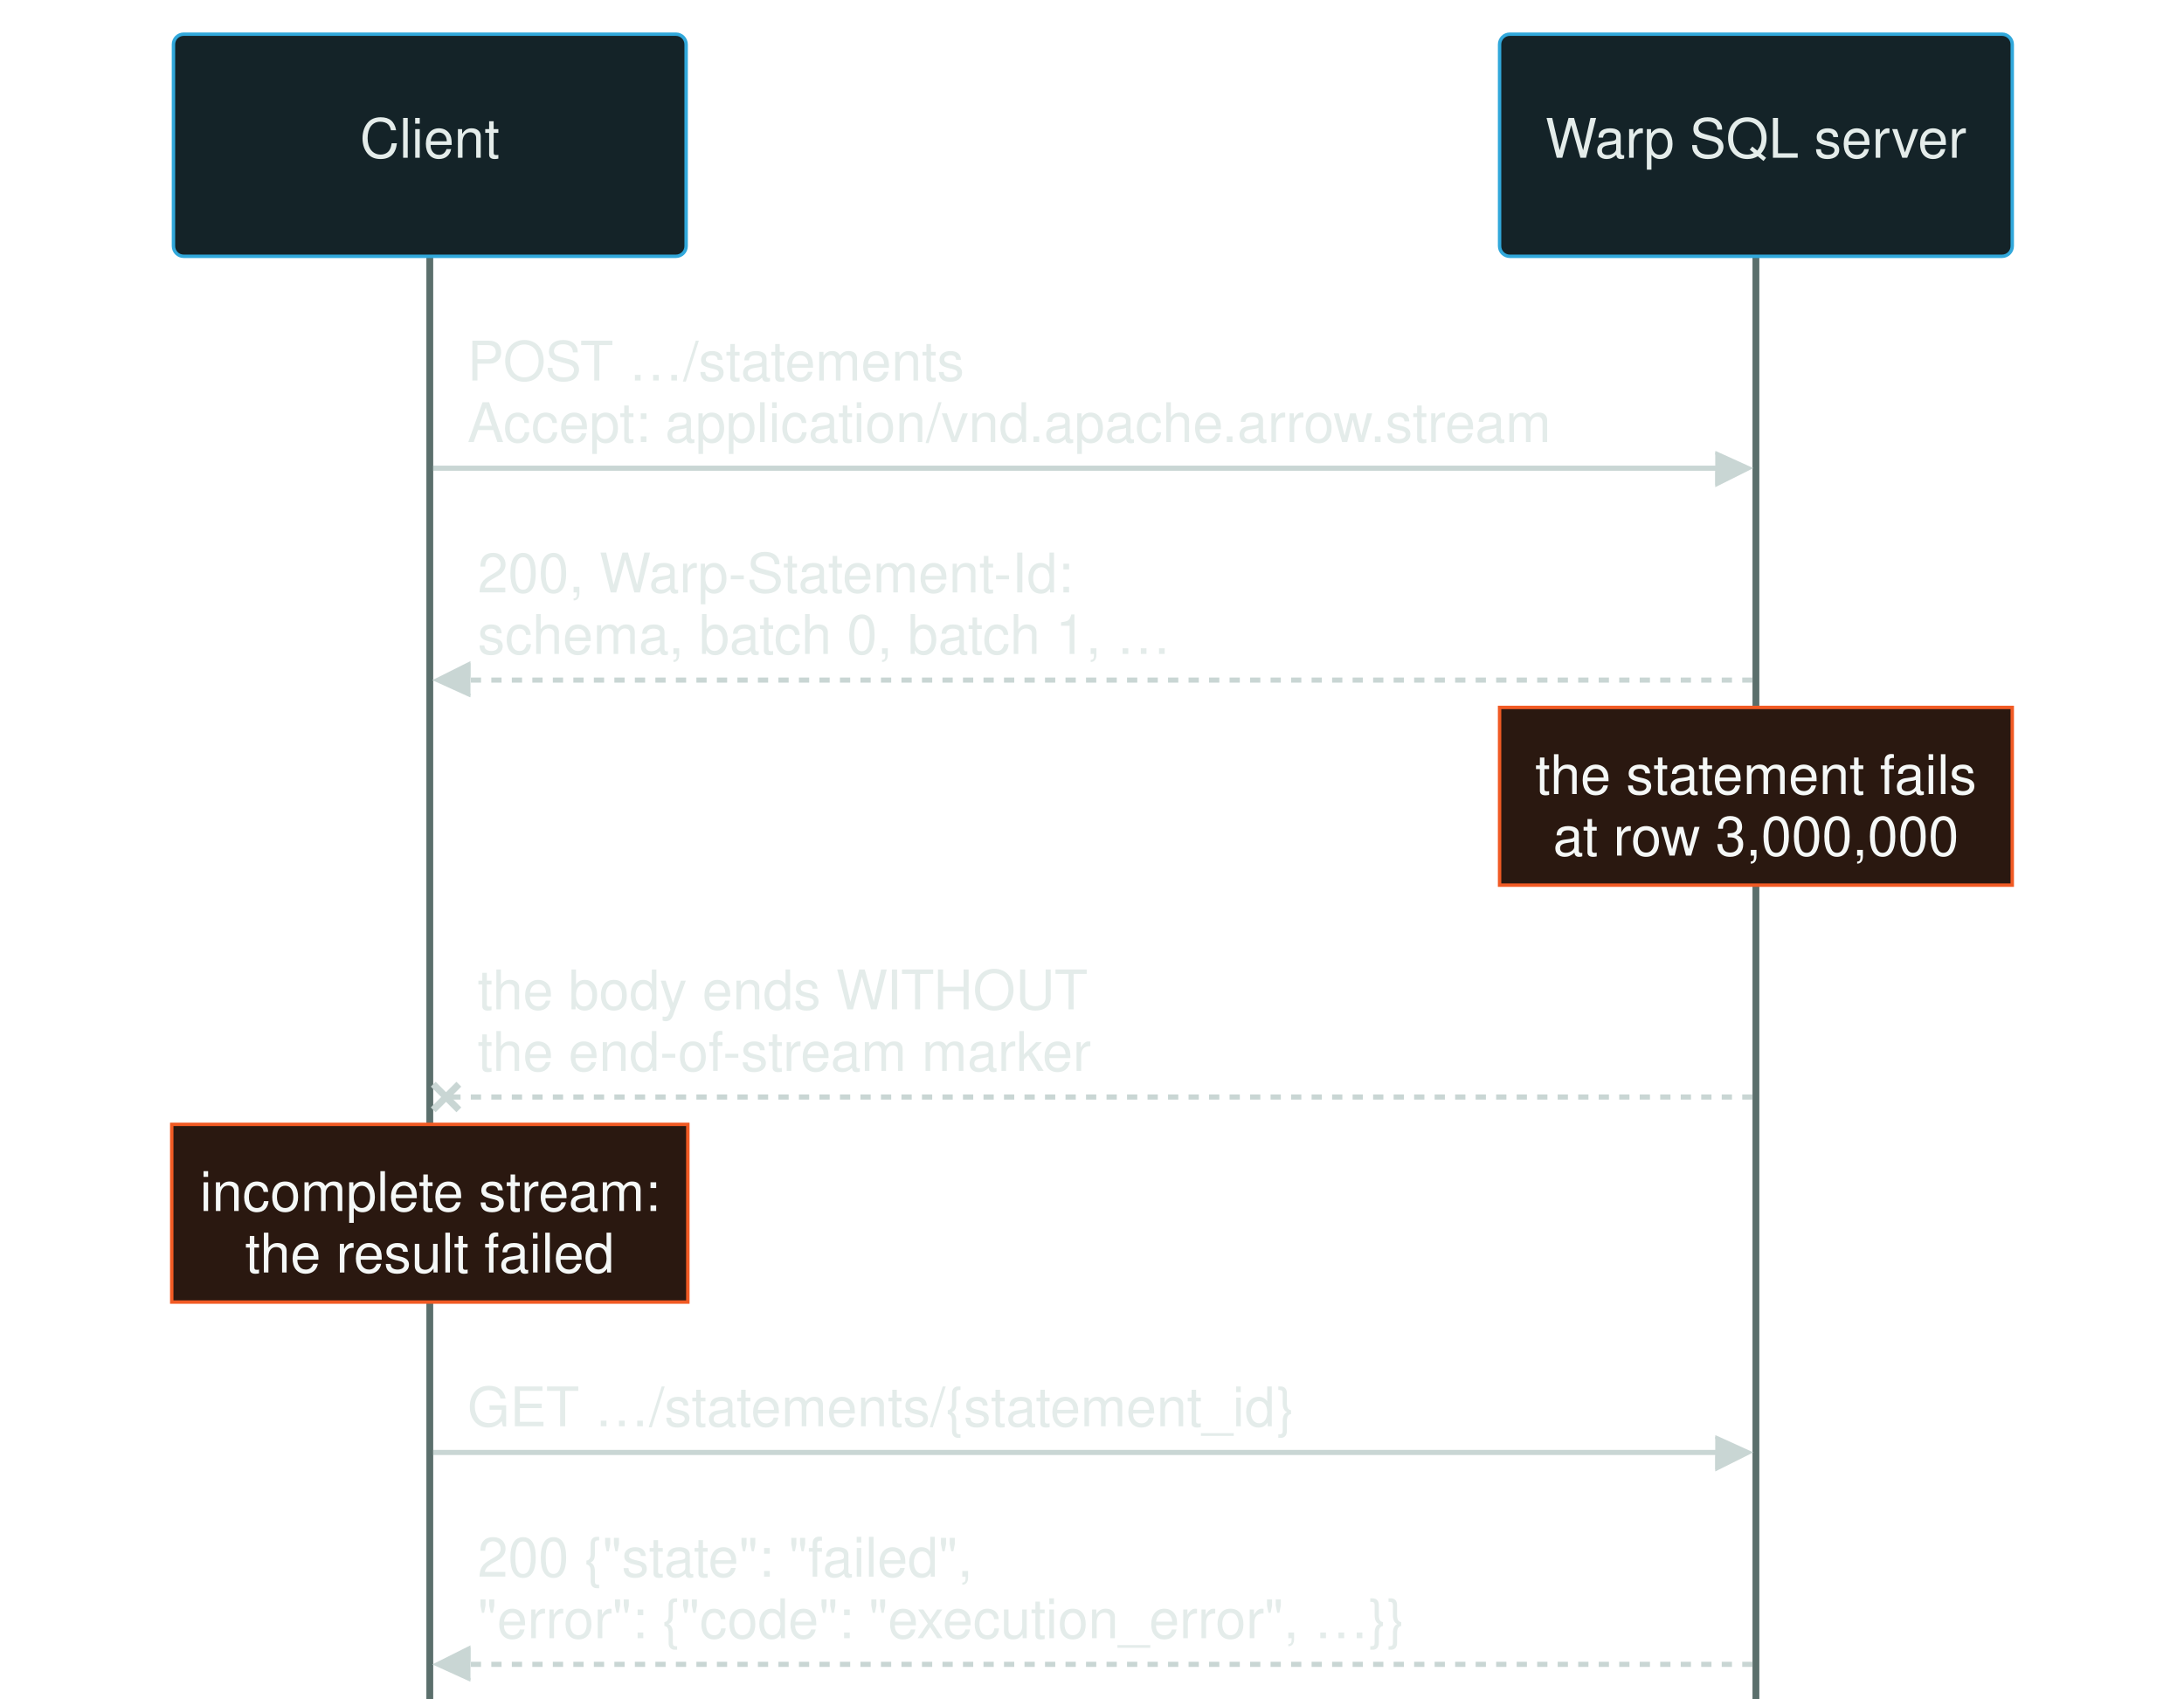
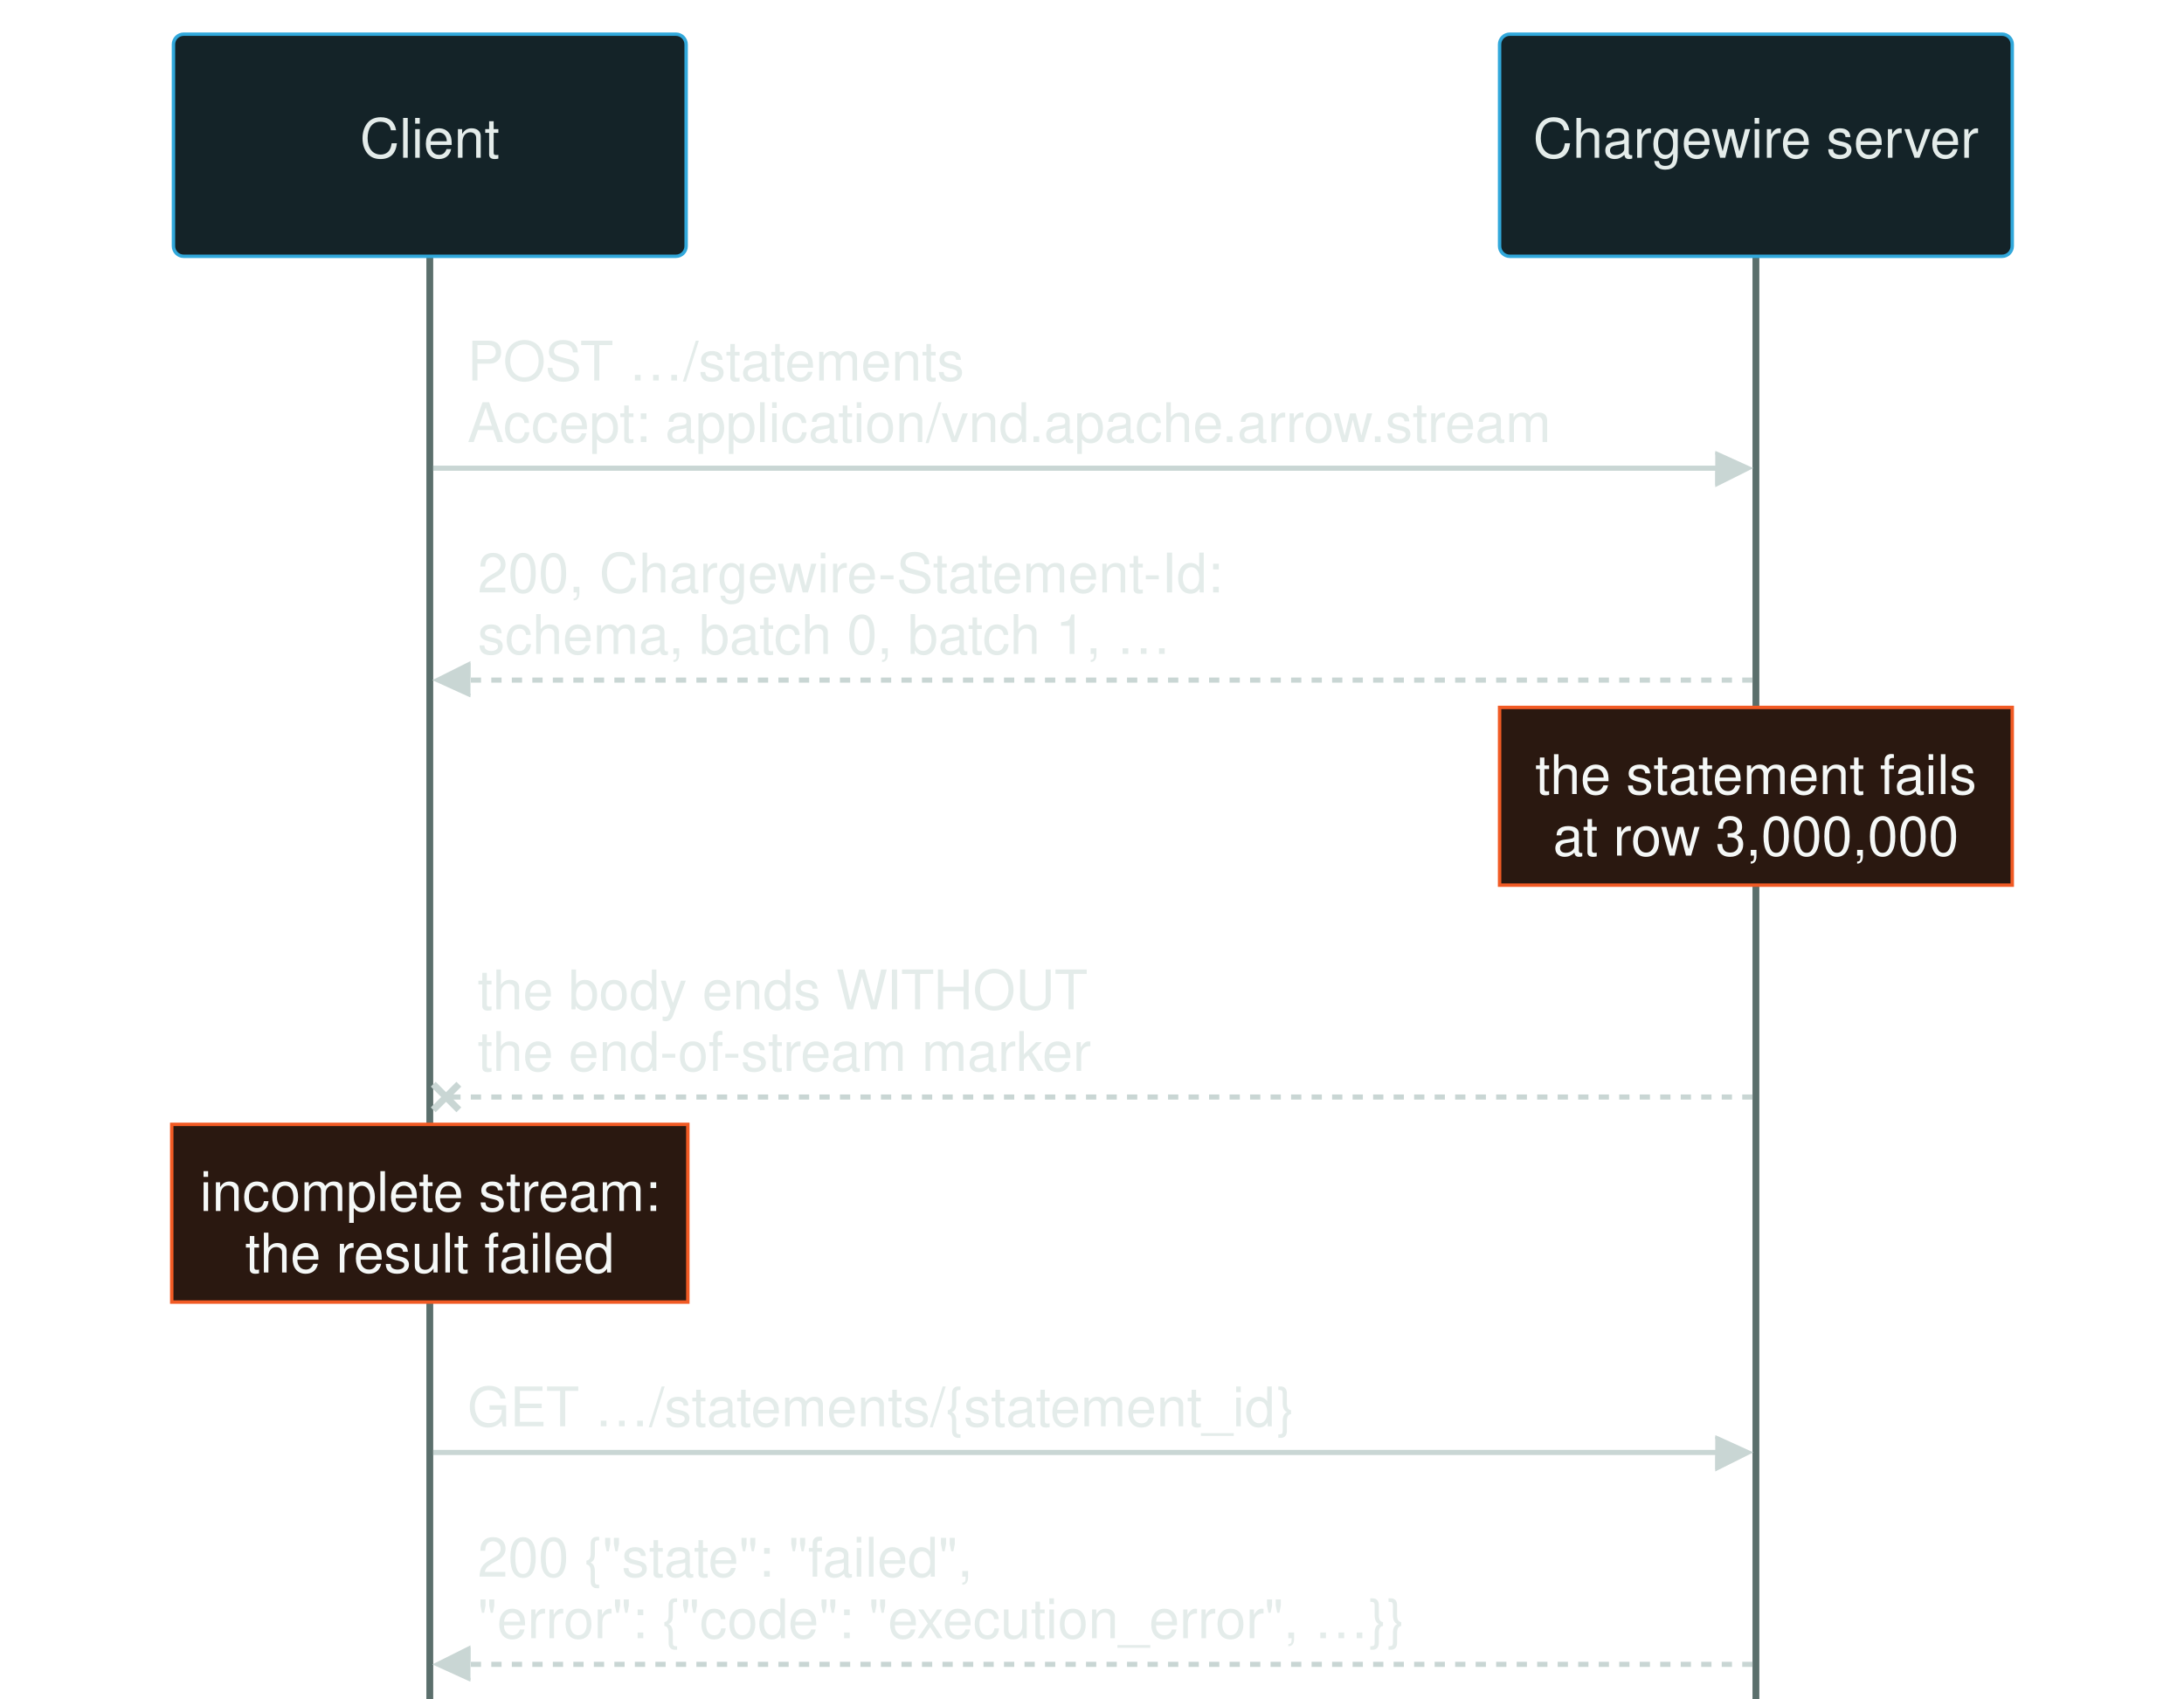
<svg xmlns="http://www.w3.org/2000/svg" data-source-sha256="7b49dc90307863af59b25c4ae895c6032c4a713cd5d7ceb230f41bb25af678a2" id="d-errors-mid-stream-dark" width="639" height="497" viewBox="-50.5 -10 638.5 497" role="graphics-document document" aria-roledescription="sequence">
  <g>
    <line id="actor3" x1="463" y1="65" x2="463" y2="2000" class="actor-line 200" stroke-width="0.5px" stroke="#999" name="S" data-et="life-line" data-id="S" />
    <g id="root-3" data-et="participant" data-type="participant" data-id="S">
      <rect x="388" y="0" fill="#eaeaea" stroke="#666" width="150" height="65" name="S" rx="3" ry="3" class="actor actor-top" />
      <text x="463" y="32.5" dominant-baseline="central" alignment-baseline="central" class="actor actor-box" style="text-anchor: middle; font-size: 16px; font-weight: 400; font-family: Helvetica, Arial, &quot;Liberation Sans&quot;, sans-serif;">
-         <tspan x="463" dy="0">Warp SQL server</tspan>
+         <tspan x="463" dy="0">Chargewire server</tspan>
      </text>
    </g>
  </g>
  <g>
    <line id="actor2" x1="75" y1="65" x2="75" y2="2000" class="actor-line 200" stroke-width="0.5px" stroke="#999" name="C" data-et="life-line" data-id="C" />
    <g id="root-2" data-et="participant" data-type="participant" data-id="C">
      <rect x="0" y="0" fill="#eaeaea" stroke="#666" width="150" height="65" name="C" rx="3" ry="3" class="actor actor-top" />
      <text x="75" y="32.5" dominant-baseline="central" alignment-baseline="central" class="actor actor-box" style="text-anchor: middle; font-size: 16px; font-weight: 400; font-family: Helvetica, Arial, &quot;Liberation Sans&quot;, sans-serif;">
        <tspan x="75" dy="0">Client</tspan>
      </text>
    </g>
  </g>
  <style>#d-errors-mid-stream-dark{font-family:Helvetica,Arial,'Liberation Sans',sans-serif;font-size:16px;fill:#e4ecea;}@keyframes edge-animation-frame{from{stroke-dashoffset:0;}}@keyframes dash{to{stroke-dashoffset:0;}}#d-errors-mid-stream-dark .edge-animation-slow{stroke-dasharray:9,5!important;stroke-dashoffset:900;animation:dash 50s linear infinite;stroke-linecap:round;}#d-errors-mid-stream-dark .edge-animation-fast{stroke-dasharray:9,5!important;stroke-dashoffset:900;animation:dash 20s linear infinite;stroke-linecap:round;}#d-errors-mid-stream-dark .error-icon{fill:hsl(15, 33.333%, 16.765%);}#d-errors-mid-stream-dark .error-text{fill:rgb(198, 219.375, 226.5);stroke:rgb(198, 219.375, 226.5);}#d-errors-mid-stream-dark .edge-thickness-normal{stroke-width:1px;}#d-errors-mid-stream-dark .edge-thickness-thick{stroke-width:3.5px;}#d-errors-mid-stream-dark .edge-pattern-solid{stroke-dasharray:0;}#d-errors-mid-stream-dark .edge-thickness-invisible{stroke-width:0;fill:none;}#d-errors-mid-stream-dark .edge-pattern-dashed{stroke-dasharray:3;}#d-errors-mid-stream-dark .edge-pattern-dotted{stroke-dasharray:2;}#d-errors-mid-stream-dark .marker{fill:#f4ebe9;stroke:#f4ebe9;}#d-errors-mid-stream-dark .marker.cross{stroke:#f4ebe9;}#d-errors-mid-stream-dark svg{font-family:Helvetica,Arial,'Liberation Sans',sans-serif;font-size:16px;}#d-errors-mid-stream-dark p{margin:0;}#d-errors-mid-stream-dark .actor{stroke:#31a8db;fill:#142328;stroke-width:1;}#d-errors-mid-stream-dark rect.actor.outer-path[data-look="neo"]{filter:drop-shadow( 1px 2px 2px rgba(185,185,185,1));}#d-errors-mid-stream-dark rect.note[data-look="neo"]{stroke:#f15a24;fill:#2a1810;filter:drop-shadow( 1px 2px 2px rgba(185,185,185,1));}#d-errors-mid-stream-dark text.actor&gt;tspan{fill:#e4ecea;stroke:none;}#d-errors-mid-stream-dark .actor-line{stroke:#5b6f6c;}#d-errors-mid-stream-dark .innerArc{stroke-width:1.5;stroke-dasharray:none;}#d-errors-mid-stream-dark .messageLine0{stroke-width:1.5;stroke-dasharray:none;stroke:#c9d6d4;}#d-errors-mid-stream-dark .messageLine1{stroke-width:1.5;stroke-dasharray:2,2;stroke:#c9d6d4;}#d-errors-mid-stream-dark [id$="-arrowhead"] path{fill:#c9d6d4;stroke:#c9d6d4;}#d-errors-mid-stream-dark .sequenceNumber{fill:#0b1416;}#d-errors-mid-stream-dark [id$="-sequencenumber"]{fill:#c9d6d4;}#d-errors-mid-stream-dark [id$="-crosshead"] path{fill:#c9d6d4;stroke:#c9d6d4;}#d-errors-mid-stream-dark .messageText{fill:#e4ecea;stroke:none;}#d-errors-mid-stream-dark .labelBox{stroke:#f15a24;fill:#2a1810;filter:none;}#d-errors-mid-stream-dark .labelText,#d-errors-mid-stream-dark .labelText&gt;tspan{fill:#f5f8f7;stroke:none;}#d-errors-mid-stream-dark .loopText,#d-errors-mid-stream-dark .loopText&gt;tspan{fill:#e4ecea;stroke:none;}#d-errors-mid-stream-dark .sectionTitle,#d-errors-mid-stream-dark .sectionTitle&gt;tspan{fill:#e4ecea;stroke:none;}#d-errors-mid-stream-dark .loopLine{stroke-width:2px;stroke-dasharray:2,2;stroke:#f15a24;fill:#f15a24;}#d-errors-mid-stream-dark .note{stroke:#f15a24;fill:#2a1810;}#d-errors-mid-stream-dark .noteText,#d-errors-mid-stream-dark .noteText&gt;tspan{fill:#f5f8f7;stroke:none;font-weight:normal;}#d-errors-mid-stream-dark .activation0{fill:#1f3a44;stroke:#31a8db;}#d-errors-mid-stream-dark .activation1{fill:#1f3a44;stroke:#31a8db;}#d-errors-mid-stream-dark .activation2{fill:#1f3a44;stroke:#31a8db;}#d-errors-mid-stream-dark .actorPopupMenu{position:absolute;}#d-errors-mid-stream-dark .actorPopupMenuPanel{position:absolute;fill:#142328;box-shadow:0px 8px 16px 0px rgba(0,0,0,0.2);filter:drop-shadow(3px 5px 2px rgb(0 0 0 / 0.4));}#d-errors-mid-stream-dark .actor-man circle,#d-errors-mid-stream-dark line{fill:#142328;stroke-width:2px;}#d-errors-mid-stream-dark g rect.rect{filter:drop-shadow( 1px 2px 2px rgba(185,185,185,1));stroke:#31a8db;}#d-errors-mid-stream-dark .node .neo-node{stroke:#31a8db;}#d-errors-mid-stream-dark [data-look="neo"].node rect,#d-errors-mid-stream-dark [data-look="neo"].cluster rect,#d-errors-mid-stream-dark [data-look="neo"].node polygon{stroke:url(#d-errors-mid-stream-dark-gradient);filter:drop-shadow( 1px 2px 2px rgba(185,185,185,1));}#d-errors-mid-stream-dark [data-look="neo"].swimlane.cluster rect{filter:none;}#d-errors-mid-stream-dark [data-look="neo"].node path{stroke:url(#d-errors-mid-stream-dark-gradient);stroke-width:1px;}#d-errors-mid-stream-dark [data-look="neo"].node .outer-path{filter:drop-shadow( 1px 2px 2px rgba(185,185,185,1));}#d-errors-mid-stream-dark [data-look="neo"].node .neo-line path{stroke:#31a8db;filter:none;}#d-errors-mid-stream-dark [data-look="neo"].node circle{stroke:url(#d-errors-mid-stream-dark-gradient);filter:drop-shadow( 1px 2px 2px rgba(185,185,185,1));}#d-errors-mid-stream-dark [data-look="neo"].node circle .state-start{fill:#000000;}#d-errors-mid-stream-dark [data-look="neo"].icon-shape .icon{fill:url(#d-errors-mid-stream-dark-gradient);filter:drop-shadow( 1px 2px 2px rgba(185,185,185,1));}#d-errors-mid-stream-dark [data-look="neo"].icon-shape .icon-neo path{stroke:url(#d-errors-mid-stream-dark-gradient);filter:drop-shadow( 1px 2px 2px rgba(185,185,185,1));}#d-errors-mid-stream-dark :root{--mermaid-font-family:Helvetica,Arial,'Liberation Sans',sans-serif;}</style>
  <g />
  <defs>
    <symbol id="d-errors-mid-stream-dark-computer" width="24" height="24">
      <path transform="scale(.5)" d="M2 2v13h20v-13h-20zm18 11h-16v-9h16v9zm-10.228 6l.466-1h3.524l.467 1h-4.457zm14.228 3h-24l2-6h2.104l-1.33 4h18.45l-1.297-4h2.073l2 6zm-5-10h-14v-7h14v7z" />
    </symbol>
  </defs>
  <defs>
    <symbol id="d-errors-mid-stream-dark-database" fill-rule="evenodd" clip-rule="evenodd">
      <path transform="scale(.5)" d="M12.258.001l.256.004.255.005.253.008.251.01.249.012.247.015.246.016.242.019.241.02.239.023.236.024.233.027.231.028.229.031.225.032.223.034.22.036.217.038.214.04.211.041.208.043.205.045.201.046.198.048.194.05.191.051.187.053.183.054.18.056.175.057.172.059.168.06.163.061.16.063.155.064.15.066.074.033.073.033.071.034.07.034.069.035.068.035.067.035.066.035.064.036.064.036.062.036.06.036.06.037.058.037.058.037.055.038.055.038.053.038.052.038.051.039.05.039.048.039.047.039.045.04.044.04.043.04.041.04.04.041.039.041.037.041.036.041.034.041.033.042.032.042.03.042.029.042.027.042.026.043.024.043.023.043.021.043.02.043.018.044.017.043.015.044.013.044.012.044.011.045.009.044.007.045.006.045.004.045.002.045.001.045v17l-.001.045-.002.045-.004.045-.006.045-.007.045-.009.044-.011.045-.012.044-.013.044-.015.044-.017.043-.018.044-.02.043-.021.043-.023.043-.024.043-.026.043-.027.042-.029.042-.03.042-.032.042-.033.042-.034.041-.036.041-.037.041-.039.041-.04.041-.041.04-.043.04-.044.04-.045.04-.047.039-.048.039-.05.039-.051.039-.052.038-.053.038-.055.038-.055.038-.058.037-.058.037-.06.037-.06.036-.062.036-.064.036-.064.036-.066.035-.067.035-.068.035-.069.035-.07.034-.071.034-.073.033-.074.033-.15.066-.155.064-.16.063-.163.061-.168.06-.172.059-.175.057-.18.056-.183.054-.187.053-.191.051-.194.05-.198.048-.201.046-.205.045-.208.043-.211.041-.214.04-.217.038-.22.036-.223.034-.225.032-.229.031-.231.028-.233.027-.236.024-.239.023-.241.02-.242.019-.246.016-.247.015-.249.012-.251.01-.253.008-.255.005-.256.004-.258.001-.258-.001-.256-.004-.255-.005-.253-.008-.251-.01-.249-.012-.247-.015-.245-.016-.243-.019-.241-.02-.238-.023-.236-.024-.234-.027-.231-.028-.228-.031-.226-.032-.223-.034-.22-.036-.217-.038-.214-.04-.211-.041-.208-.043-.204-.045-.201-.046-.198-.048-.195-.05-.19-.051-.187-.053-.184-.054-.179-.056-.176-.057-.172-.059-.167-.06-.164-.061-.159-.063-.155-.064-.151-.066-.074-.033-.072-.033-.072-.034-.07-.034-.069-.035-.068-.035-.067-.035-.066-.035-.064-.036-.063-.036-.062-.036-.061-.036-.06-.037-.058-.037-.057-.037-.056-.038-.055-.038-.053-.038-.052-.038-.051-.039-.049-.039-.049-.039-.046-.039-.046-.04-.044-.04-.043-.04-.041-.04-.04-.041-.039-.041-.037-.041-.036-.041-.034-.041-.033-.042-.032-.042-.03-.042-.029-.042-.027-.042-.026-.043-.024-.043-.023-.043-.021-.043-.02-.043-.018-.044-.017-.043-.015-.044-.013-.044-.012-.044-.011-.045-.009-.044-.007-.045-.006-.045-.004-.045-.002-.045-.001-.045v-17l.001-.045.002-.045.004-.045.006-.045.007-.045.009-.044.011-.045.012-.044.013-.044.015-.044.017-.043.018-.044.02-.043.021-.043.023-.043.024-.043.026-.043.027-.042.029-.042.03-.042.032-.042.033-.042.034-.041.036-.041.037-.041.039-.041.04-.041.041-.04.043-.04.044-.04.046-.04.046-.039.049-.039.049-.039.051-.039.052-.038.053-.038.055-.038.056-.038.057-.037.058-.037.06-.037.061-.036.062-.036.063-.036.064-.036.066-.035.067-.035.068-.035.069-.035.07-.034.072-.034.072-.033.074-.033.151-.066.155-.064.159-.063.164-.061.167-.06.172-.059.176-.057.179-.056.184-.054.187-.053.19-.051.195-.05.198-.048.201-.046.204-.045.208-.043.211-.041.214-.04.217-.038.22-.036.223-.034.226-.032.228-.031.231-.028.234-.027.236-.024.238-.023.241-.02.243-.019.245-.016.247-.015.249-.012.251-.01.253-.008.255-.005.256-.004.258-.001.258.001zm-9.258 20.499v.01l.001.021.003.021.004.022.005.021.006.022.007.022.009.023.01.022.011.023.012.023.013.023.015.023.016.024.017.023.018.024.019.024.021.024.022.025.023.024.024.025.052.049.056.05.061.051.066.051.07.051.075.051.079.052.084.052.088.052.092.052.097.052.102.051.105.052.11.052.114.051.119.051.123.051.127.05.131.05.135.05.139.048.144.049.147.047.152.047.155.047.16.045.163.045.167.043.171.043.176.041.178.041.183.039.187.039.19.037.194.035.197.035.202.033.204.031.209.03.212.029.216.027.219.025.222.024.226.021.23.02.233.018.236.016.24.015.243.012.246.01.249.008.253.005.256.004.259.001.26-.001.257-.004.254-.005.25-.008.247-.011.244-.012.241-.014.237-.016.233-.018.231-.021.226-.021.224-.024.22-.026.216-.027.212-.028.21-.031.205-.031.202-.034.198-.034.194-.036.191-.037.187-.039.183-.04.179-.04.175-.042.172-.043.168-.044.163-.045.16-.046.155-.046.152-.047.148-.048.143-.049.139-.049.136-.05.131-.05.126-.05.123-.051.118-.052.114-.051.11-.052.106-.052.101-.052.096-.052.092-.052.088-.053.083-.051.079-.052.074-.052.07-.051.065-.051.06-.051.056-.05.051-.05.023-.024.023-.025.021-.024.02-.024.019-.024.018-.024.017-.024.015-.023.014-.024.013-.023.012-.023.01-.023.01-.022.008-.022.006-.022.006-.022.004-.022.004-.021.001-.021.001-.021v-4.127l-.077.055-.08.053-.083.054-.085.053-.087.052-.09.052-.093.051-.095.05-.097.05-.1.049-.102.049-.105.048-.106.047-.109.047-.111.046-.114.045-.115.045-.118.044-.12.043-.122.042-.124.042-.126.041-.128.04-.13.04-.132.038-.134.038-.135.037-.138.037-.139.035-.142.035-.143.034-.144.033-.147.032-.148.031-.15.03-.151.03-.153.029-.154.027-.156.027-.158.026-.159.025-.161.024-.162.023-.163.022-.165.021-.166.02-.167.019-.169.018-.169.017-.171.016-.173.015-.173.014-.175.013-.175.012-.177.011-.178.01-.179.008-.179.008-.181.006-.182.005-.182.004-.184.003-.184.002h-.37l-.184-.002-.184-.003-.182-.004-.182-.005-.181-.006-.179-.008-.179-.008-.178-.01-.176-.011-.176-.012-.175-.013-.173-.014-.172-.015-.171-.016-.17-.017-.169-.018-.167-.019-.166-.02-.165-.021-.163-.022-.162-.023-.161-.024-.159-.025-.157-.026-.156-.027-.155-.027-.153-.029-.151-.03-.15-.03-.148-.031-.146-.032-.145-.033-.143-.034-.141-.035-.14-.035-.137-.037-.136-.037-.134-.038-.132-.038-.13-.04-.128-.04-.126-.041-.124-.042-.122-.042-.12-.044-.117-.043-.116-.045-.113-.045-.112-.046-.109-.047-.106-.047-.105-.048-.102-.049-.1-.049-.097-.05-.095-.05-.093-.052-.09-.051-.087-.052-.085-.053-.083-.054-.08-.054-.077-.054v4.127zm0-5.654v.011l.001.021.003.021.004.021.005.022.006.022.007.022.009.022.01.022.011.023.012.023.013.023.015.024.016.023.017.024.018.024.019.024.021.024.022.024.023.025.024.024.052.05.056.05.061.05.066.051.07.051.075.052.079.051.084.052.088.052.092.052.097.052.102.052.105.052.11.051.114.051.119.052.123.05.127.051.131.05.135.049.139.049.144.048.147.048.152.047.155.046.16.045.163.045.167.044.171.042.176.042.178.04.183.04.187.038.19.037.194.036.197.034.202.033.204.032.209.03.212.028.216.027.219.025.222.024.226.022.23.02.233.018.236.016.24.014.243.012.246.01.249.008.253.006.256.003.259.001.26-.001.257-.003.254-.006.25-.008.247-.01.244-.012.241-.015.237-.016.233-.018.231-.02.226-.022.224-.024.22-.025.216-.027.212-.029.21-.03.205-.032.202-.033.198-.035.194-.036.191-.037.187-.039.183-.039.179-.041.175-.042.172-.043.168-.044.163-.045.16-.045.155-.047.152-.047.148-.048.143-.048.139-.05.136-.049.131-.05.126-.051.123-.051.118-.051.114-.052.11-.052.106-.052.101-.052.096-.052.092-.052.088-.052.083-.052.079-.052.074-.051.07-.052.065-.051.06-.05.056-.051.051-.049.023-.025.023-.024.021-.025.02-.024.019-.024.018-.024.017-.024.015-.023.014-.023.013-.024.012-.022.01-.023.01-.023.008-.022.006-.022.006-.022.004-.021.004-.022.001-.021.001-.021v-4.139l-.077.054-.08.054-.083.054-.085.052-.087.053-.09.051-.093.051-.095.051-.097.05-.1.049-.102.049-.105.048-.106.047-.109.047-.111.046-.114.045-.115.044-.118.044-.12.044-.122.042-.124.042-.126.041-.128.04-.13.039-.132.039-.134.038-.135.037-.138.036-.139.036-.142.035-.143.033-.144.033-.147.033-.148.031-.15.03-.151.03-.153.028-.154.028-.156.027-.158.026-.159.025-.161.024-.162.023-.163.022-.165.021-.166.02-.167.019-.169.018-.169.017-.171.016-.173.015-.173.014-.175.013-.175.012-.177.011-.178.009-.179.009-.179.007-.181.007-.182.005-.182.004-.184.003-.184.002h-.37l-.184-.002-.184-.003-.182-.004-.182-.005-.181-.007-.179-.007-.179-.009-.178-.009-.176-.011-.176-.012-.175-.013-.173-.014-.172-.015-.171-.016-.17-.017-.169-.018-.167-.019-.166-.02-.165-.021-.163-.022-.162-.023-.161-.024-.159-.025-.157-.026-.156-.027-.155-.028-.153-.028-.151-.03-.15-.03-.148-.031-.146-.033-.145-.033-.143-.033-.141-.035-.14-.036-.137-.036-.136-.037-.134-.038-.132-.039-.13-.039-.128-.04-.126-.041-.124-.042-.122-.043-.12-.043-.117-.044-.116-.044-.113-.046-.112-.046-.109-.046-.106-.047-.105-.048-.102-.049-.1-.049-.097-.05-.095-.051-.093-.051-.09-.051-.087-.053-.085-.052-.083-.054-.08-.054-.077-.054v4.139zm0-5.666v.011l.001.02.003.022.004.021.005.022.006.021.007.022.009.023.01.022.011.023.012.023.013.023.015.023.016.024.017.024.018.023.019.024.021.025.022.024.023.024.024.025.052.05.056.05.061.05.066.051.07.051.075.052.079.051.084.052.088.052.092.052.097.052.102.052.105.051.11.052.114.051.119.051.123.051.127.05.131.05.135.05.139.049.144.048.147.048.152.047.155.046.16.045.163.045.167.043.171.043.176.042.178.04.183.04.187.038.19.037.194.036.197.034.202.033.204.032.209.03.212.028.216.027.219.025.222.024.226.021.23.02.233.018.236.017.24.014.243.012.246.01.249.008.253.006.256.003.259.001.26-.001.257-.003.254-.006.25-.008.247-.01.244-.013.241-.014.237-.016.233-.018.231-.02.226-.022.224-.024.22-.025.216-.027.212-.029.21-.03.205-.032.202-.033.198-.035.194-.036.191-.037.187-.039.183-.039.179-.041.175-.042.172-.043.168-.044.163-.045.16-.045.155-.047.152-.047.148-.048.143-.049.139-.049.136-.049.131-.051.126-.05.123-.051.118-.052.114-.051.11-.052.106-.052.101-.052.096-.052.092-.052.088-.052.083-.052.079-.052.074-.052.07-.051.065-.051.06-.051.056-.05.051-.049.023-.025.023-.025.021-.024.02-.024.019-.024.018-.024.017-.024.015-.023.014-.024.013-.023.012-.023.01-.022.01-.023.008-.022.006-.022.006-.022.004-.022.004-.021.001-.021.001-.021v-4.153l-.077.054-.08.054-.083.053-.085.053-.087.053-.09.051-.093.051-.095.051-.097.05-.1.049-.102.048-.105.048-.106.048-.109.046-.111.046-.114.046-.115.044-.118.044-.12.043-.122.043-.124.042-.126.041-.128.04-.13.039-.132.039-.134.038-.135.037-.138.036-.139.036-.142.034-.143.034-.144.033-.147.032-.148.032-.15.03-.151.03-.153.028-.154.028-.156.027-.158.026-.159.024-.161.024-.162.023-.163.023-.165.021-.166.02-.167.019-.169.018-.169.017-.171.016-.173.015-.173.014-.175.013-.175.012-.177.01-.178.01-.179.009-.179.007-.181.006-.182.006-.182.004-.184.003-.184.001-.185.001-.185-.001-.184-.001-.184-.003-.182-.004-.182-.006-.181-.006-.179-.007-.179-.009-.178-.01-.176-.01-.176-.012-.175-.013-.173-.014-.172-.015-.171-.016-.17-.017-.169-.018-.167-.019-.166-.02-.165-.021-.163-.023-.162-.023-.161-.024-.159-.024-.157-.026-.156-.027-.155-.028-.153-.028-.151-.03-.15-.03-.148-.032-.146-.032-.145-.033-.143-.034-.141-.034-.14-.036-.137-.036-.136-.037-.134-.038-.132-.039-.13-.039-.128-.041-.126-.041-.124-.041-.122-.043-.12-.043-.117-.044-.116-.044-.113-.046-.112-.046-.109-.046-.106-.048-.105-.048-.102-.048-.1-.05-.097-.049-.095-.051-.093-.051-.09-.052-.087-.052-.085-.053-.083-.053-.08-.054-.077-.054v4.153zm8.74-8.179l-.257.004-.254.005-.25.008-.247.011-.244.012-.241.014-.237.016-.233.018-.231.021-.226.022-.224.023-.22.026-.216.027-.212.028-.21.031-.205.032-.202.033-.198.034-.194.036-.191.038-.187.038-.183.04-.179.041-.175.042-.172.043-.168.043-.163.045-.16.046-.155.046-.152.048-.148.048-.143.048-.139.049-.136.05-.131.05-.126.051-.123.051-.118.051-.114.052-.11.052-.106.052-.101.052-.096.052-.092.052-.088.052-.083.052-.079.052-.074.051-.07.052-.065.051-.06.05-.056.05-.051.05-.023.025-.023.024-.021.024-.02.025-.019.024-.018.024-.017.023-.015.024-.014.023-.013.023-.012.023-.01.023-.01.022-.008.022-.006.023-.006.021-.004.022-.004.021-.001.021-.001.021.001.021.001.021.004.021.004.022.006.021.006.023.008.022.01.022.01.023.012.023.013.023.014.023.015.024.017.023.018.024.019.024.02.025.021.024.023.024.023.025.051.05.056.05.06.05.065.051.07.052.074.051.079.052.083.052.088.052.092.052.096.052.101.052.106.052.11.052.114.052.118.051.123.051.126.051.131.05.136.05.139.049.143.048.148.048.152.048.155.046.16.046.163.045.168.043.172.043.175.042.179.041.183.04.187.038.191.038.194.036.198.034.202.033.205.032.21.031.212.028.216.027.22.026.224.023.226.022.231.021.233.018.237.016.241.014.244.012.247.011.25.008.254.005.257.004.26.001.26-.001.257-.004.254-.005.25-.008.247-.011.244-.012.241-.014.237-.016.233-.018.231-.021.226-.022.224-.023.22-.026.216-.027.212-.028.21-.031.205-.032.202-.033.198-.034.194-.036.191-.038.187-.038.183-.04.179-.041.175-.042.172-.043.168-.043.163-.045.16-.046.155-.046.152-.048.148-.048.143-.048.139-.049.136-.05.131-.05.126-.051.123-.051.118-.051.114-.052.11-.052.106-.052.101-.052.096-.052.092-.052.088-.052.083-.052.079-.052.074-.051.07-.052.065-.051.06-.05.056-.05.051-.05.023-.025.023-.024.021-.024.02-.025.019-.024.018-.024.017-.023.015-.024.014-.023.013-.023.012-.023.01-.023.01-.022.008-.022.006-.023.006-.021.004-.022.004-.021.001-.021.001-.021-.001-.021-.001-.021-.004-.021-.004-.022-.006-.021-.006-.023-.008-.022-.01-.022-.01-.023-.012-.023-.013-.023-.014-.023-.015-.024-.017-.023-.018-.024-.019-.024-.02-.025-.021-.024-.023-.024-.023-.025-.051-.05-.056-.05-.06-.05-.065-.051-.07-.052-.074-.051-.079-.052-.083-.052-.088-.052-.092-.052-.096-.052-.101-.052-.106-.052-.11-.052-.114-.052-.118-.051-.123-.051-.126-.051-.131-.05-.136-.05-.139-.049-.143-.048-.148-.048-.152-.048-.155-.046-.16-.046-.163-.045-.168-.043-.172-.043-.175-.042-.179-.041-.183-.04-.187-.038-.191-.038-.194-.036-.198-.034-.202-.033-.205-.032-.21-.031-.212-.028-.216-.027-.22-.026-.224-.023-.226-.022-.231-.021-.233-.018-.237-.016-.241-.014-.244-.012-.247-.011-.25-.008-.254-.005-.257-.004-.26-.001-.26.001z" />
    </symbol>
  </defs>
  <defs>
    <symbol id="d-errors-mid-stream-dark-clock" width="24" height="24">
      <path transform="scale(.5)" d="M12 2c5.514 0 10 4.486 10 10s-4.486 10-10 10-10-4.486-10-10 4.486-10 10-10zm0-2c-6.627 0-12 5.373-12 12s5.373 12 12 12 12-5.373 12-12-5.373-12-12-12zm5.848 12.459c.202.038.202.333.001.372-1.907.361-6.045 1.111-6.547 1.111-.719 0-1.301-.582-1.301-1.301 0-.512.77-5.447 1.125-7.445.034-.192.312-.181.343.014l.985 6.238 5.394 1.011z" />
    </symbol>
  </defs>
  <defs>
    <marker id="d-errors-mid-stream-dark-arrowhead" refX="7.9" refY="5" markerUnits="userSpaceOnUse" markerWidth="12" markerHeight="12" orient="auto-start-reverse">
      <path d="M -1 0 L 10 5 L 0 10 z" />
    </marker>
  </defs>
  <defs>
    <marker id="d-errors-mid-stream-dark-crosshead" markerWidth="15" markerHeight="8" orient="auto" refX="4" refY="4.5">
      <path fill="none" stroke="#000000" stroke-width="1pt" d="M 1,2 L 6,7 M 6,2 L 1,7" style="stroke-dasharray: 0, 0;" />
    </marker>
  </defs>
  <defs>
    <marker id="d-errors-mid-stream-dark-filled-head" refX="15.5" refY="7" markerWidth="20" markerHeight="28" orient="auto">
      <path d="M 18,7 L9,13 L14,7 L9,1 Z" />
    </marker>
  </defs>
  <defs>
    <marker id="d-errors-mid-stream-dark-sequencenumber" refX="15" refY="15" markerWidth="60" markerHeight="40" orient="auto">
      <circle cx="15" cy="15" r="6" />
    </marker>
  </defs>
  <defs>
    <marker id="d-errors-mid-stream-dark-solidTopArrowHead" refX="7.9" refY="7.25" markerUnits="userSpaceOnUse" markerWidth="12" markerHeight="12" orient="auto-start-reverse">
      <path d="M 0 0 L 10 8 L 0 8 z" />
    </marker>
  </defs>
  <defs>
    <marker id="d-errors-mid-stream-dark-solidBottomArrowHead" refX="7.9" refY="0.75" markerUnits="userSpaceOnUse" markerWidth="12" markerHeight="12" orient="auto-start-reverse">
      <path d="M 0 0 L 10 0 L 0 8 z" />
    </marker>
  </defs>
  <defs>
    <marker id="d-errors-mid-stream-dark-stickTopArrowHead" refX="7.5" refY="7" markerUnits="userSpaceOnUse" markerWidth="12" markerHeight="12" orient="auto-start-reverse">
      <path d="M 0 0 L 7 7" stroke="black" stroke-width="1.5" fill="none" />
    </marker>
  </defs>
  <defs>
    <marker id="d-errors-mid-stream-dark-stickBottomArrowHead" refX="7.5" refY="0" markerUnits="userSpaceOnUse" markerWidth="12" markerHeight="12" orient="auto-start-reverse">
      <path d="M 0 7 L 7 0" stroke="black" stroke-width="1.5" fill="none" />
    </marker>
  </defs>
  <g data-et="note" data-id="i2">
    <rect x="388" y="197" fill="#EDF2AE" stroke="#666" width="150" height="52" class="note" />
    <text x="463" y="201" text-anchor="middle" dominant-baseline="middle" alignment-baseline="middle" class="noteText" dy="1em" style="font-family: Helvetica, Arial, &quot;Liberation Sans&quot;, sans-serif; font-size: 16px; font-weight: 400;">
      <tspan x="463">the statement fails</tspan>
    </text>
    <text x="463" y="219" text-anchor="middle" dominant-baseline="middle" alignment-baseline="middle" class="noteText" dy="1em" style="font-family: Helvetica, Arial, &quot;Liberation Sans&quot;, sans-serif; font-size: 16px; font-weight: 400;">
      <tspan x="463">at row 3,000,000</tspan>
    </text>
  </g>
  <g data-et="note" data-id="i4">
    <rect x="-0.5" y="319" fill="#EDF2AE" stroke="#666" width="151" height="52" class="note" />
    <text x="75" y="323" text-anchor="middle" dominant-baseline="middle" alignment-baseline="middle" class="noteText" dy="1em" style="font-family: Helvetica, Arial, &quot;Liberation Sans&quot;, sans-serif; font-size: 16px; font-weight: 400;">
      <tspan x="75">incomplete stream:</tspan>
    </text>
    <text x="75" y="341" text-anchor="middle" dominant-baseline="middle" alignment-baseline="middle" class="noteText" dy="1em" style="font-family: Helvetica, Arial, &quot;Liberation Sans&quot;, sans-serif; font-size: 16px; font-weight: 400;">
      <tspan x="75">the result failed</tspan>
    </text>
  </g>
  <text x="86" y="80" text-anchor="start" dominant-baseline="middle" alignment-baseline="middle" class="messageText" dy="1em" style="font-family: Helvetica, Arial, &quot;Liberation Sans&quot;, sans-serif; font-size: 16px; font-weight: 400;">POST …/statements</text>
  <text x="86" y="98" text-anchor="start" dominant-baseline="middle" alignment-baseline="middle" class="messageText" dy="1em" style="font-family: Helvetica, Arial, &quot;Liberation Sans&quot;, sans-serif; font-size: 16px; font-weight: 400;">Accept: application/vnd.apache.arrow.stream</text>
  <line x1="76" y1="127" x2="459" y2="127" class="messageLine0" data-et="message" data-id="i0" data-from="C" data-to="S" stroke-width="2" stroke="none" marker-end="url(#d-errors-mid-stream-dark-arrowhead)" style="fill: none;" />
-   <text x="89" y="142" text-anchor="start" dominant-baseline="middle" alignment-baseline="middle" class="messageText" dy="1em" style="font-family: Helvetica, Arial, &quot;Liberation Sans&quot;, sans-serif; font-size: 16px; font-weight: 400;">200, Warp-Statement-Id:</text>
+   <text x="89" y="142" text-anchor="start" dominant-baseline="middle" alignment-baseline="middle" class="messageText" dy="1em" style="font-family: Helvetica, Arial, &quot;Liberation Sans&quot;, sans-serif; font-size: 16px; font-weight: 400;">200, Chargewire-Statement-Id:</text>
  <text x="89" y="160" text-anchor="start" dominant-baseline="middle" alignment-baseline="middle" class="messageText" dy="1em" style="font-family: Helvetica, Arial, &quot;Liberation Sans&quot;, sans-serif; font-size: 16px; font-weight: 400;">schema, batch 0, batch 1, …</text>
  <line x1="462" y1="189" x2="79" y2="189" class="messageLine1" data-et="message" data-id="i1" data-from="S" data-to="C" stroke-width="2" stroke="none" marker-end="url(#d-errors-mid-stream-dark-arrowhead)" style="stroke-dasharray: 3, 3; fill: none;" />
  <text x="89" y="264" text-anchor="start" dominant-baseline="middle" alignment-baseline="middle" class="messageText" dy="1em" style="font-family: Helvetica, Arial, &quot;Liberation Sans&quot;, sans-serif; font-size: 16px; font-weight: 400;">the body ends WITHOUT</text>
  <text x="89" y="282" text-anchor="start" dominant-baseline="middle" alignment-baseline="middle" class="messageText" dy="1em" style="font-family: Helvetica, Arial, &quot;Liberation Sans&quot;, sans-serif; font-size: 16px; font-weight: 400;">the end-of-stream marker</text>
  <line x1="462" y1="311" x2="79" y2="311" class="messageLine1" data-et="message" data-id="i3" data-from="S" data-to="C" stroke-width="2" stroke="none" marker-end="url(#d-errors-mid-stream-dark-crosshead)" style="stroke-dasharray: 3, 3; fill: none;" />
  <text x="86" y="386" text-anchor="start" dominant-baseline="middle" alignment-baseline="middle" class="messageText" dy="1em" style="font-family: Helvetica, Arial, &quot;Liberation Sans&quot;, sans-serif; font-size: 16px; font-weight: 400;">GET …/statements/{statement_id}</text>
  <line x1="76" y1="415" x2="459" y2="415" class="messageLine0" data-et="message" data-id="i5" data-from="C" data-to="S" stroke-width="2" stroke="none" marker-end="url(#d-errors-mid-stream-dark-arrowhead)" style="fill: none;" />
  <text x="89" y="430" text-anchor="start" dominant-baseline="middle" alignment-baseline="middle" class="messageText" dy="1em" style="font-family: Helvetica, Arial, &quot;Liberation Sans&quot;, sans-serif; font-size: 16px; font-weight: 400;">200 {"state": "failed",</text>
  <text x="89" y="448" text-anchor="start" dominant-baseline="middle" alignment-baseline="middle" class="messageText" dy="1em" style="font-family: Helvetica, Arial, &quot;Liberation Sans&quot;, sans-serif; font-size: 16px; font-weight: 400;">"error": {"code": "execution_error", …}}</text>
  <line x1="462" y1="477" x2="79" y2="477" class="messageLine1" data-et="message" data-id="i6" data-from="S" data-to="C" stroke-width="2" stroke="none" marker-end="url(#d-errors-mid-stream-dark-arrowhead)" style="stroke-dasharray: 3, 3; fill: none;" />
</svg>
